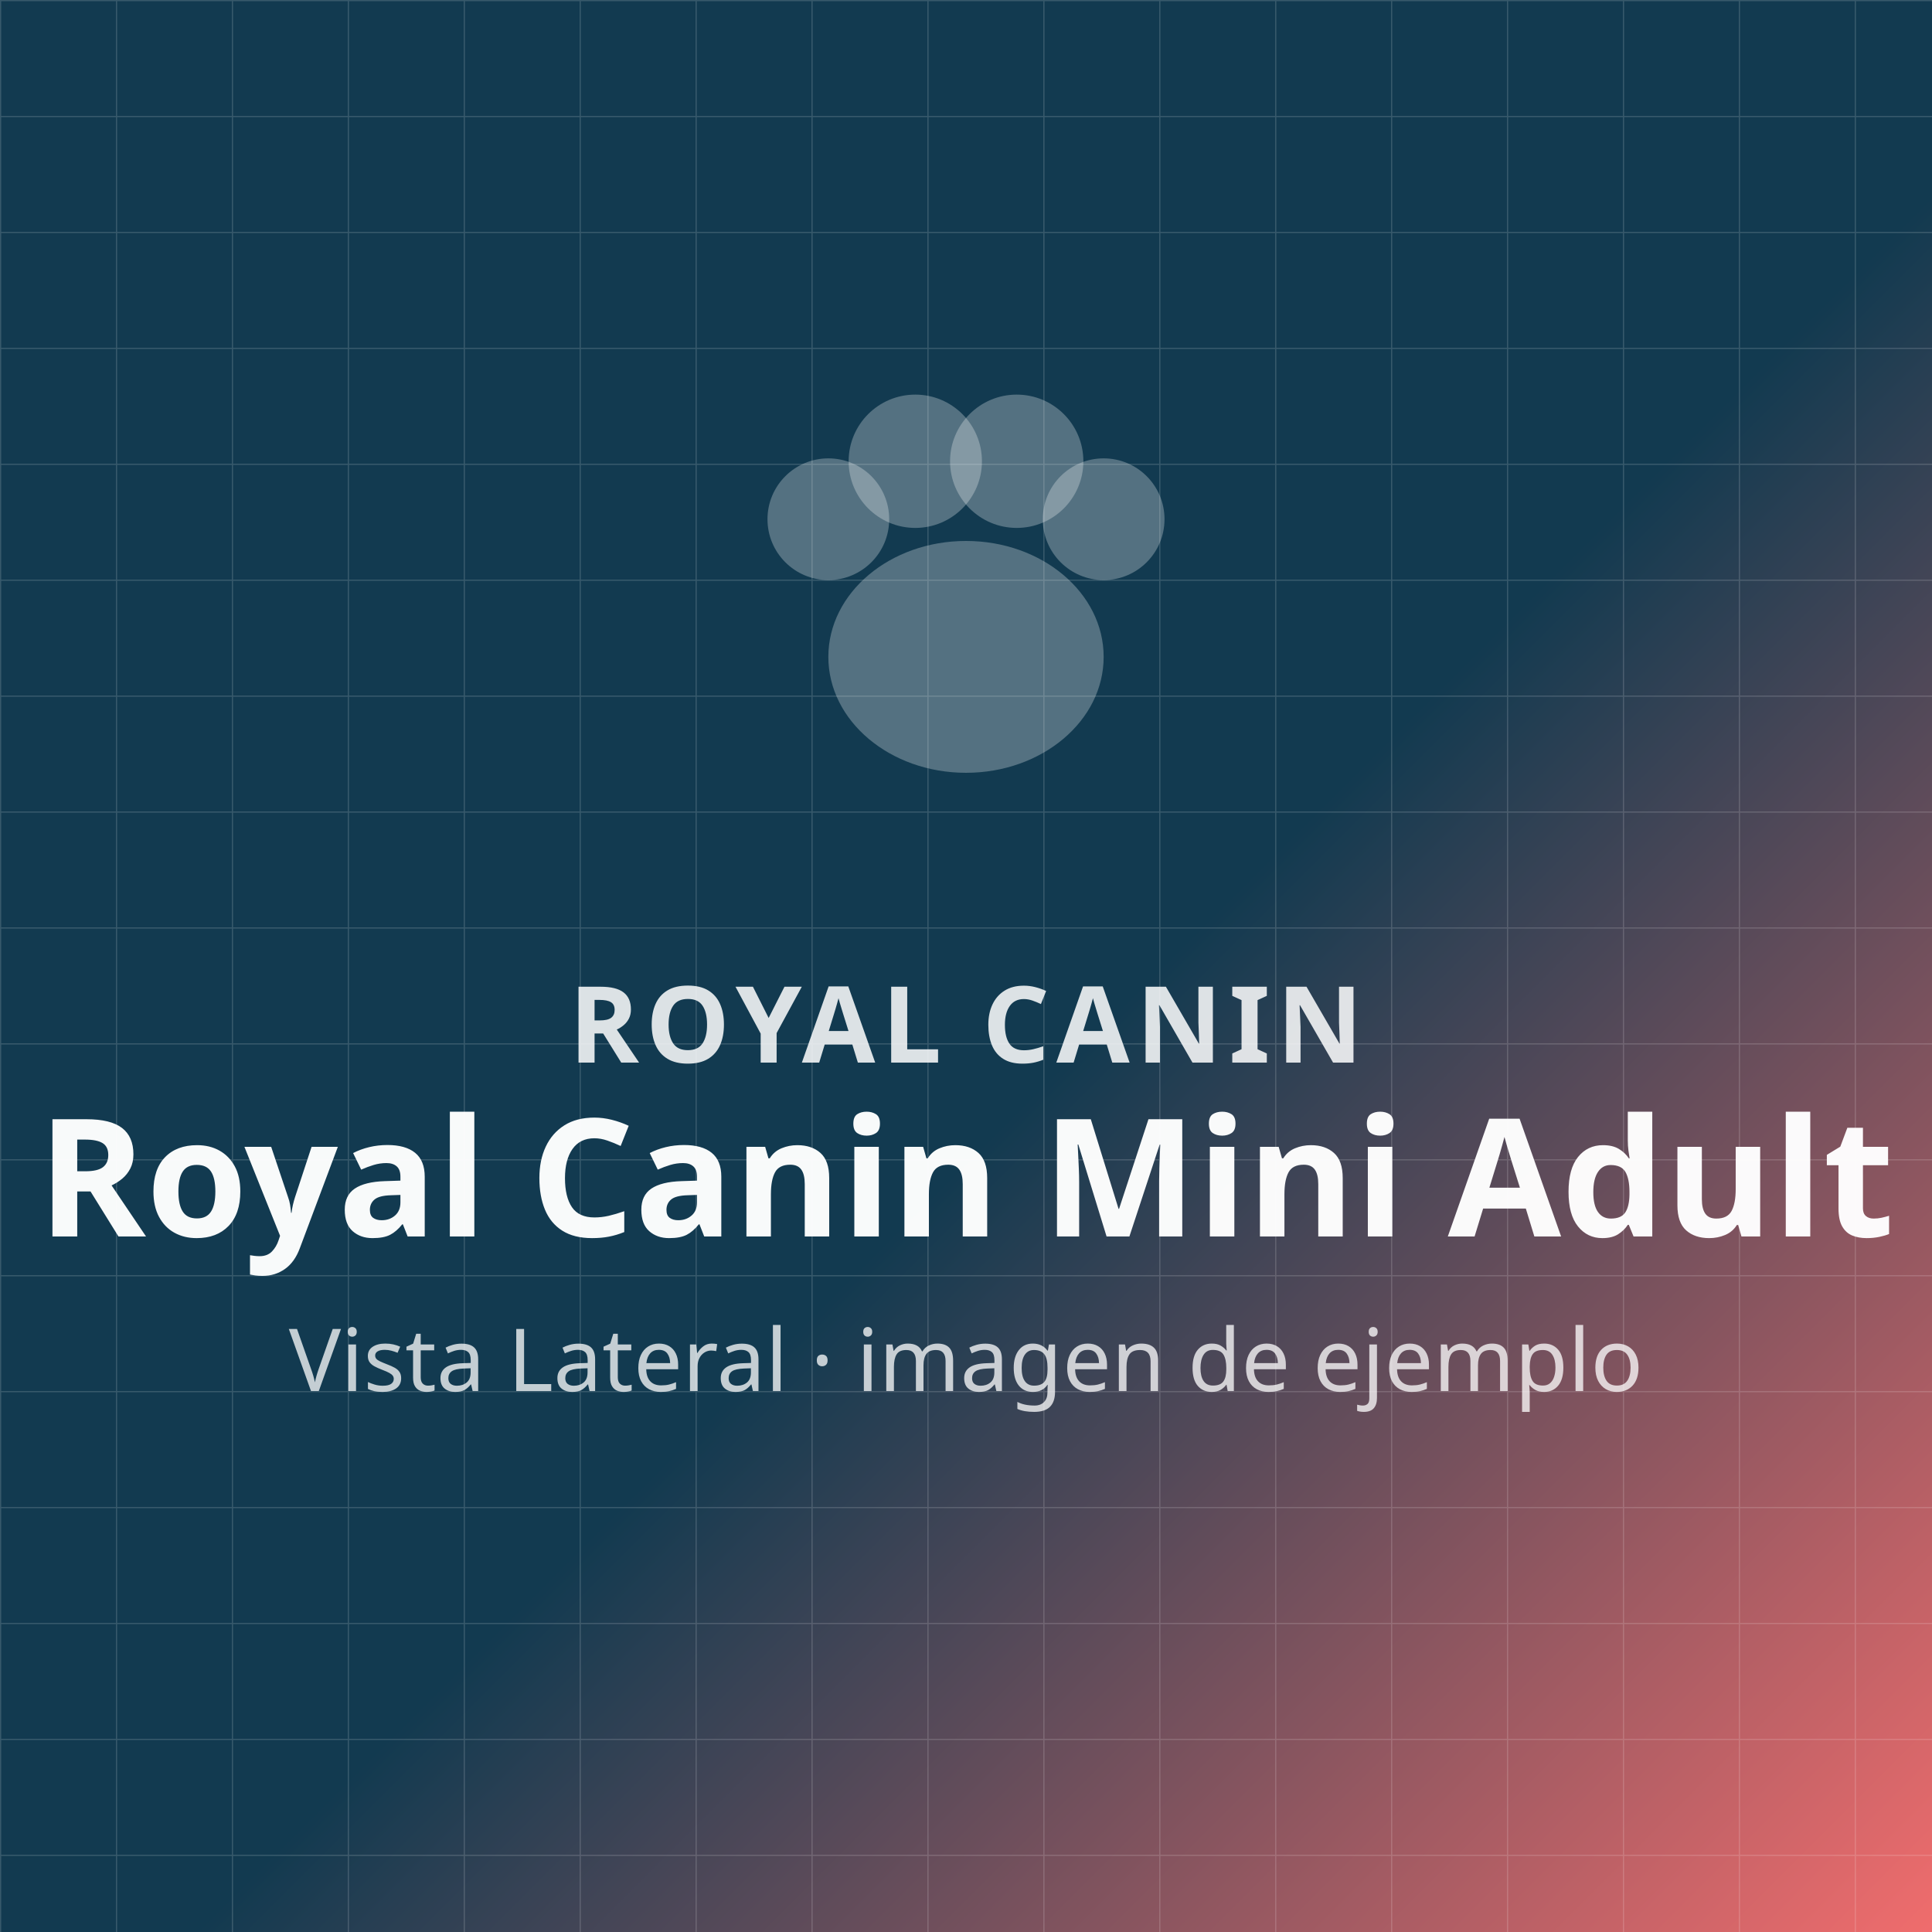
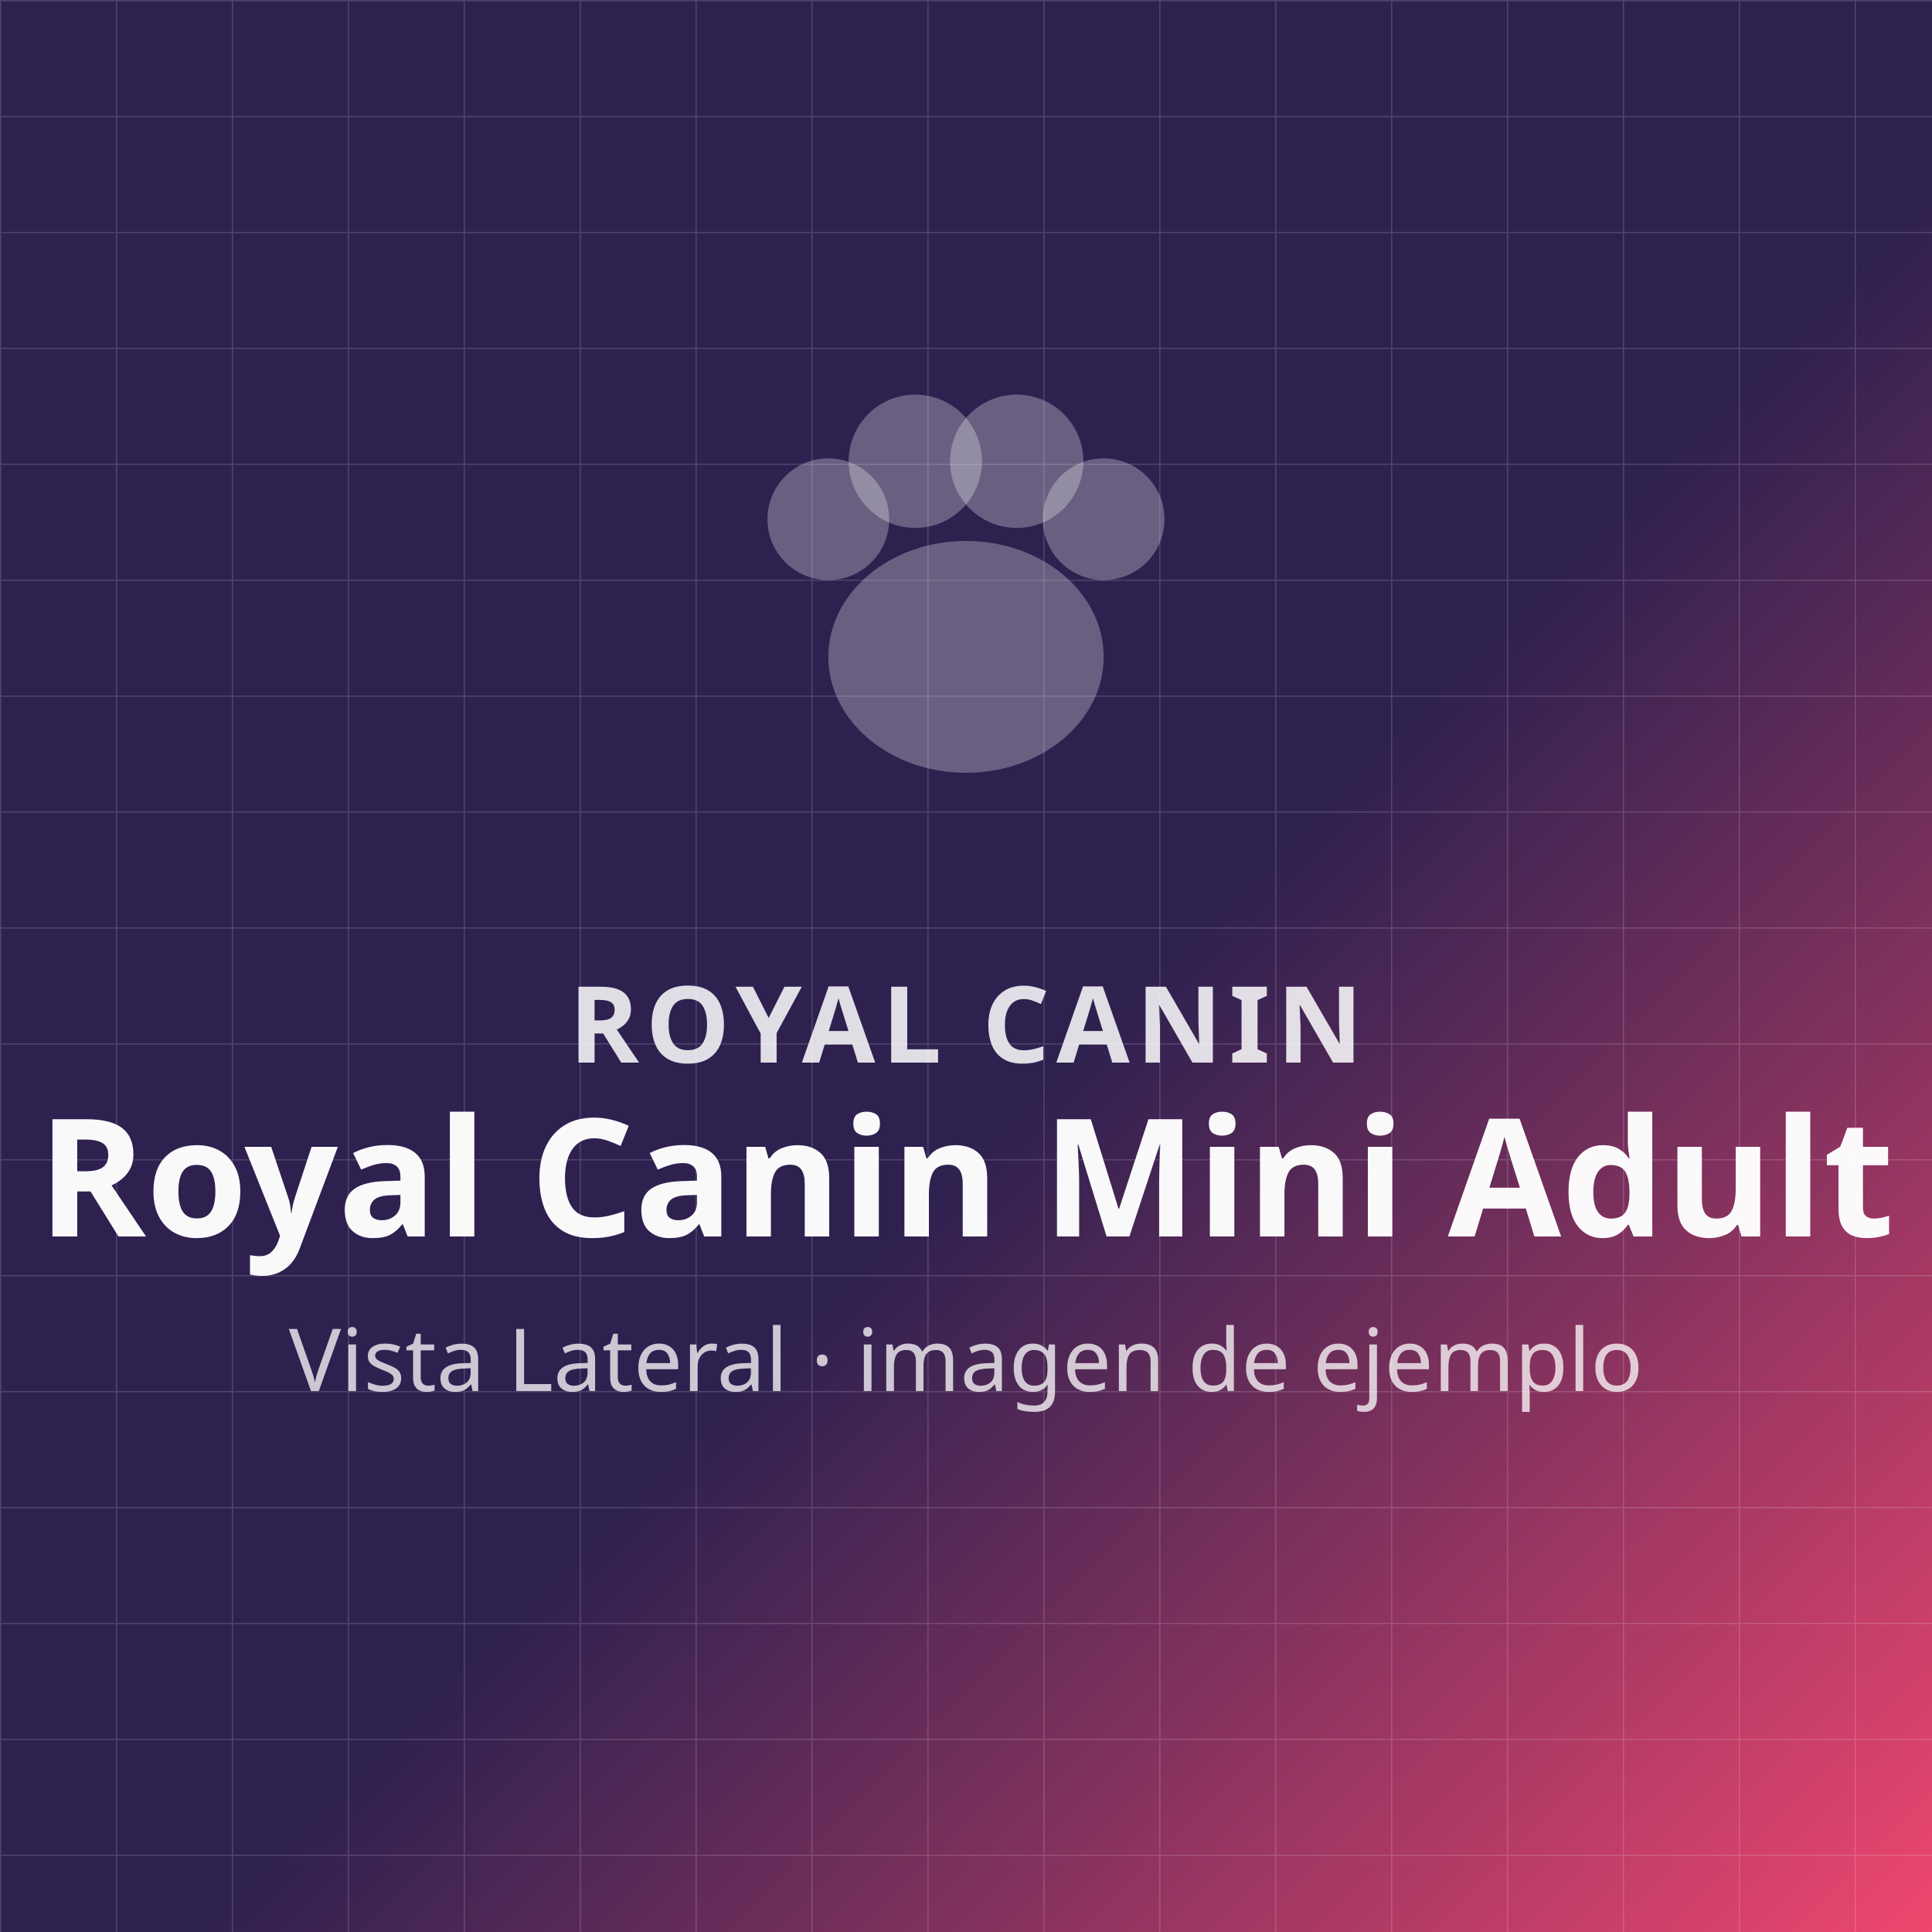
<svg xmlns="http://www.w3.org/2000/svg" width="1200" height="1200" viewBox="0 0 1200 1200" role="img" aria-label="Royal Canin Mini Adult">
  <defs>
    <linearGradient id="g" x1="0" y1="0" x2="1" y2="1">
-       <stop offset="0" stop-color="#123A50" />
-       <stop offset="0.55" stop-color="#123A50" />
-       <stop offset="1" stop-color="#F26D6D" />
+       <stop offset="0" stop-color="#2E2150" />
+       <stop offset="0.55" stop-color="#2E2150" />
+       <stop offset="1" stop-color="#EF476F" />
    </linearGradient>
    <pattern id="grid" width="72" height="72" patternUnits="userSpaceOnUse">
      <path d="M 72 0 L 0 0 0 72" fill="none" stroke="rgba(255,255,255,0.16)" stroke-width="1.5" />
    </pattern>
  </defs>
  <rect width="1200" height="1200" fill="url(#g)" />
  <rect width="1200" height="1200" fill="url(#grid)" />
  <circle cx="514.5" cy="322.5" r="37.8" fill="rgba(255,255,255,0.28)" />
  <circle cx="568.5" cy="286.5" r="41.4" fill="rgba(255,255,255,0.28)" />
  <circle cx="631.5" cy="286.5" r="41.4" fill="rgba(255,255,255,0.28)" />
  <circle cx="685.5" cy="322.5" r="37.8" fill="rgba(255,255,255,0.28)" />
  <ellipse cx="600" cy="408" rx="85.5" ry="72" fill="rgba(255,255,255,0.28)" />
  <text x="600" y="660" text-anchor="middle" font-family="Fredoka, Nunito, system-ui, sans-serif" font-size="66" font-weight="700" letter-spacing="4" fill="rgba(255,255,255,0.85)">ROYAL CANIN</text>
  <text x="600" y="768" text-anchor="middle" font-family="Fredoka, Nunito, system-ui, sans-serif" font-size="102" font-weight="800" fill="rgba(255,255,255,0.97)">Royal Canin Mini Adult</text>
  <text x="600" y="864" text-anchor="middle" font-family="Fredoka, Nunito, system-ui, sans-serif" font-size="54" font-weight="500" fill="rgba(255,255,255,0.75)">Vista Lateral · imagen de ejemplo</text>
</svg>
